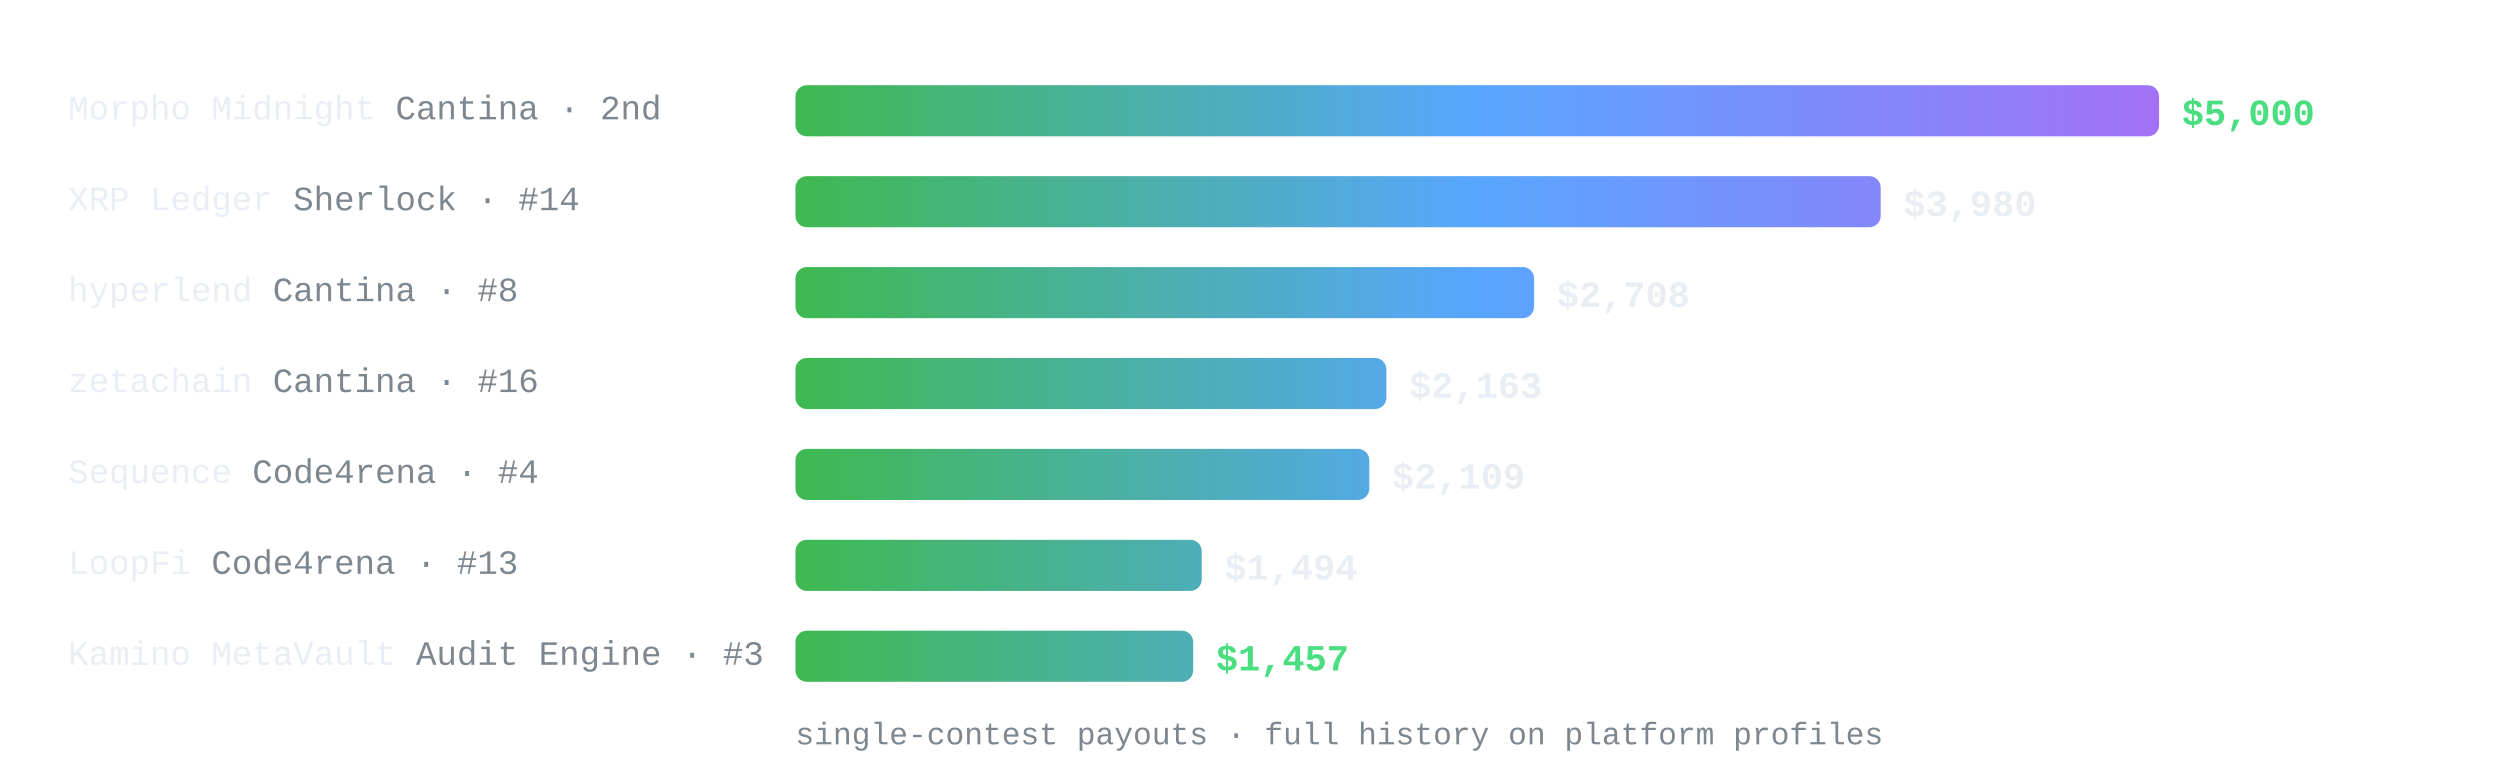
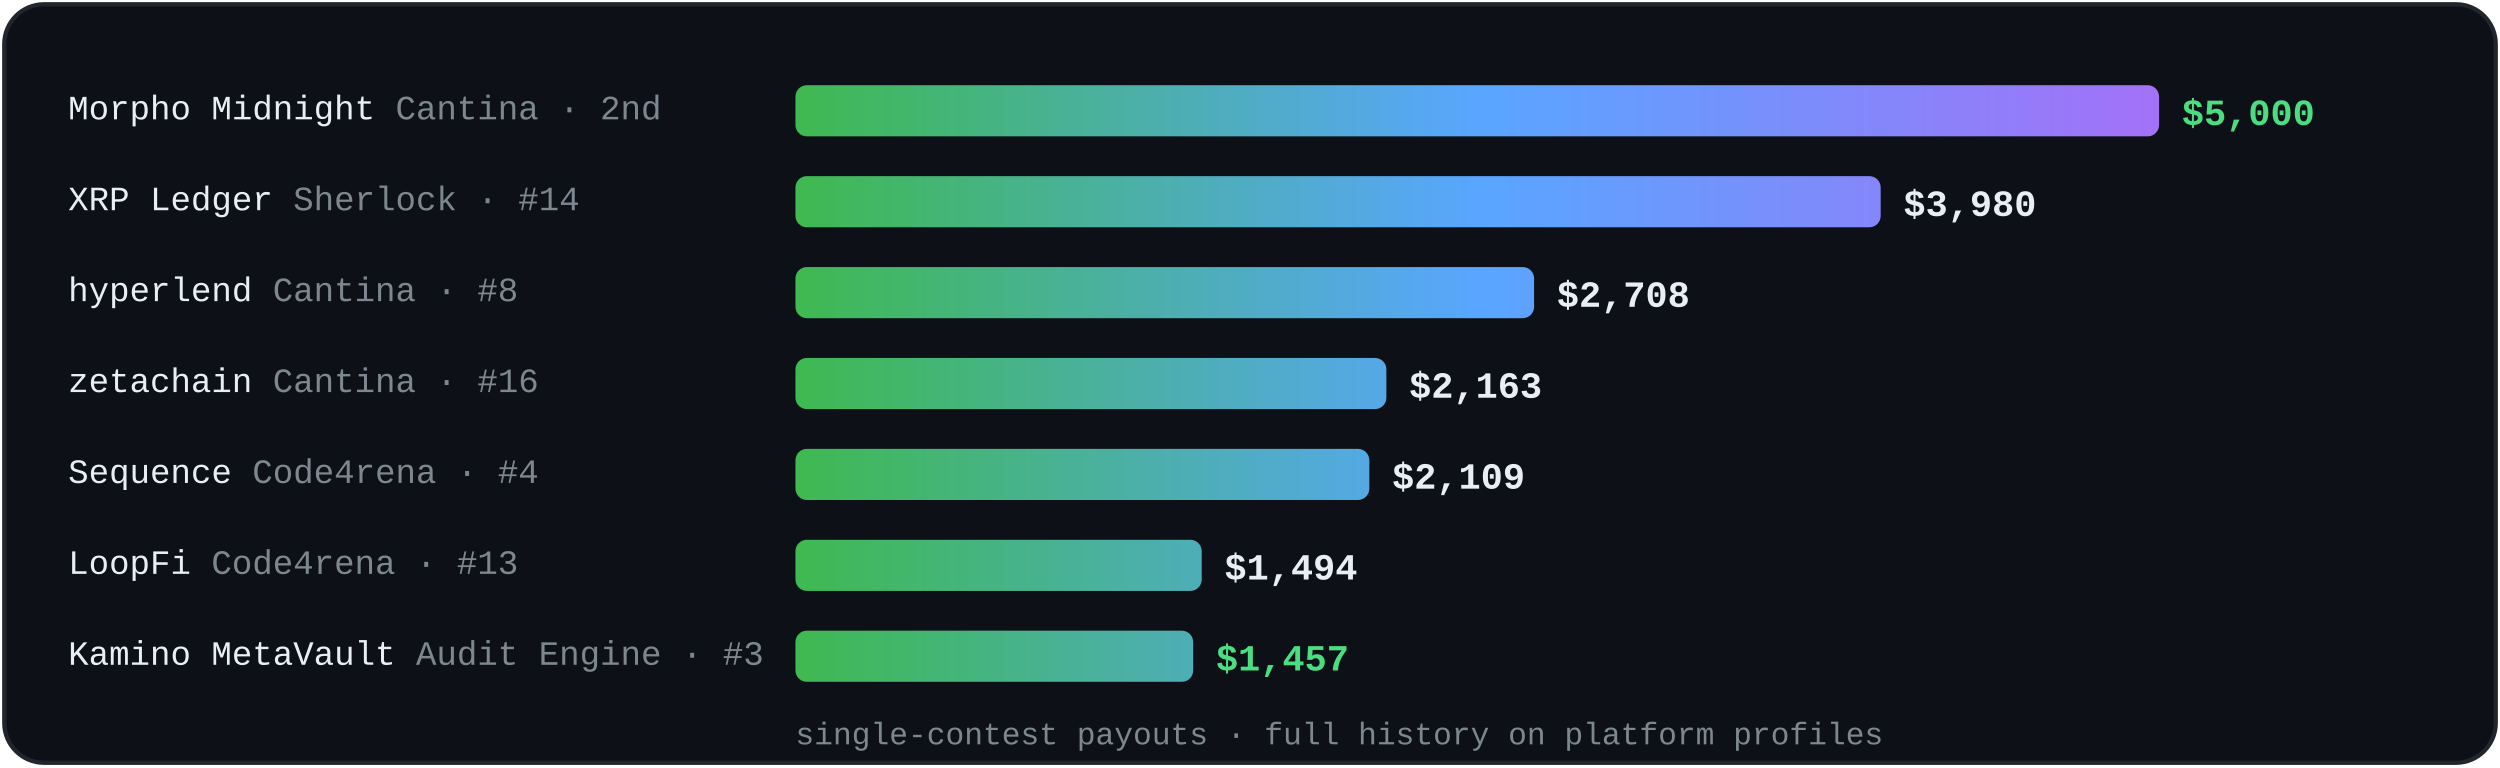
<svg xmlns="http://www.w3.org/2000/svg" width="880" height="270" viewBox="0 0 880 270" font-family="ui-monospace,SFMono-Regular,'SF Mono',Menlo,Consolas,'Liberation Mono',monospace">
+   <rect x="1.5" y="1.5" width="877" height="267" rx="14" fill="#0d1117" stroke="#21262d" stroke-width="1.5" />
  <defs>
    <linearGradient id="bargrad" x1="280" y1="0" x2="760" y2="0" gradientUnits="userSpaceOnUse">
      <stop offset="0" stop-color="#3fb950" />
      <stop offset="0.5" stop-color="#58a6ff" />
      <stop offset="1" stop-color="#a371f7" />
    </linearGradient>
  </defs>
  <text x="24" y="42" font-size="12" fill="#e9eef5">Morpho Midnight <tspan fill="#7d8790">Cantina · 2nd</tspan>
  </text>
  <rect x="280" y="30" width="480" height="18" rx="4" fill="url(#bargrad)" />
  <text x="768" y="44" font-size="13" font-weight="700" fill="#4ade80">$5,000</text>
  <text x="24" y="74" font-size="12" fill="#e9eef5">XRP Ledger <tspan fill="#7d8790">Sherlock · #14</tspan>
  </text>
  <rect x="280" y="62" width="382" height="18" rx="4" fill="url(#bargrad)" />
  <text x="670" y="76" font-size="13" font-weight="700" fill="#e9eef5">$3,980</text>
  <text x="24" y="106" font-size="12" fill="#e9eef5">hyperlend <tspan fill="#7d8790">Cantina · #8</tspan>
  </text>
  <rect x="280" y="94" width="260" height="18" rx="4" fill="url(#bargrad)" />
  <text x="548" y="108" font-size="13" font-weight="700" fill="#e9eef5">$2,708</text>
  <text x="24" y="138" font-size="12" fill="#e9eef5">zetachain <tspan fill="#7d8790">Cantina · #16</tspan>
  </text>
  <rect x="280" y="126" width="208" height="18" rx="4" fill="url(#bargrad)" />
  <text x="496" y="140" font-size="13" font-weight="700" fill="#e9eef5">$2,163</text>
  <text x="24" y="170" font-size="12" fill="#e9eef5">Sequence <tspan fill="#7d8790">Code4rena · #4</tspan>
  </text>
  <rect x="280" y="158" width="202" height="18" rx="4" fill="url(#bargrad)" />
  <text x="490" y="172" font-size="13" font-weight="700" fill="#e9eef5">$2,109</text>
  <text x="24" y="202" font-size="12" fill="#e9eef5">LoopFi <tspan fill="#7d8790">Code4rena · #13</tspan>
  </text>
  <rect x="280" y="190" width="143" height="18" rx="4" fill="url(#bargrad)" />
  <text x="431" y="204" font-size="13" font-weight="700" fill="#e9eef5">$1,494</text>
  <text x="24" y="234" font-size="12" fill="#e9eef5">Kamino MetaVault <tspan fill="#7d8790">Audit Engine · #3</tspan>
  </text>
  <rect x="280" y="222" width="140" height="18" rx="4" fill="url(#bargrad)" />
  <text x="428" y="236" font-size="13" font-weight="700" fill="#4ade80">$1,457</text>
  <text x="280" y="262" font-size="11" fill="#7d8790">single-contest payouts · full history on platform profiles</text>
</svg>
